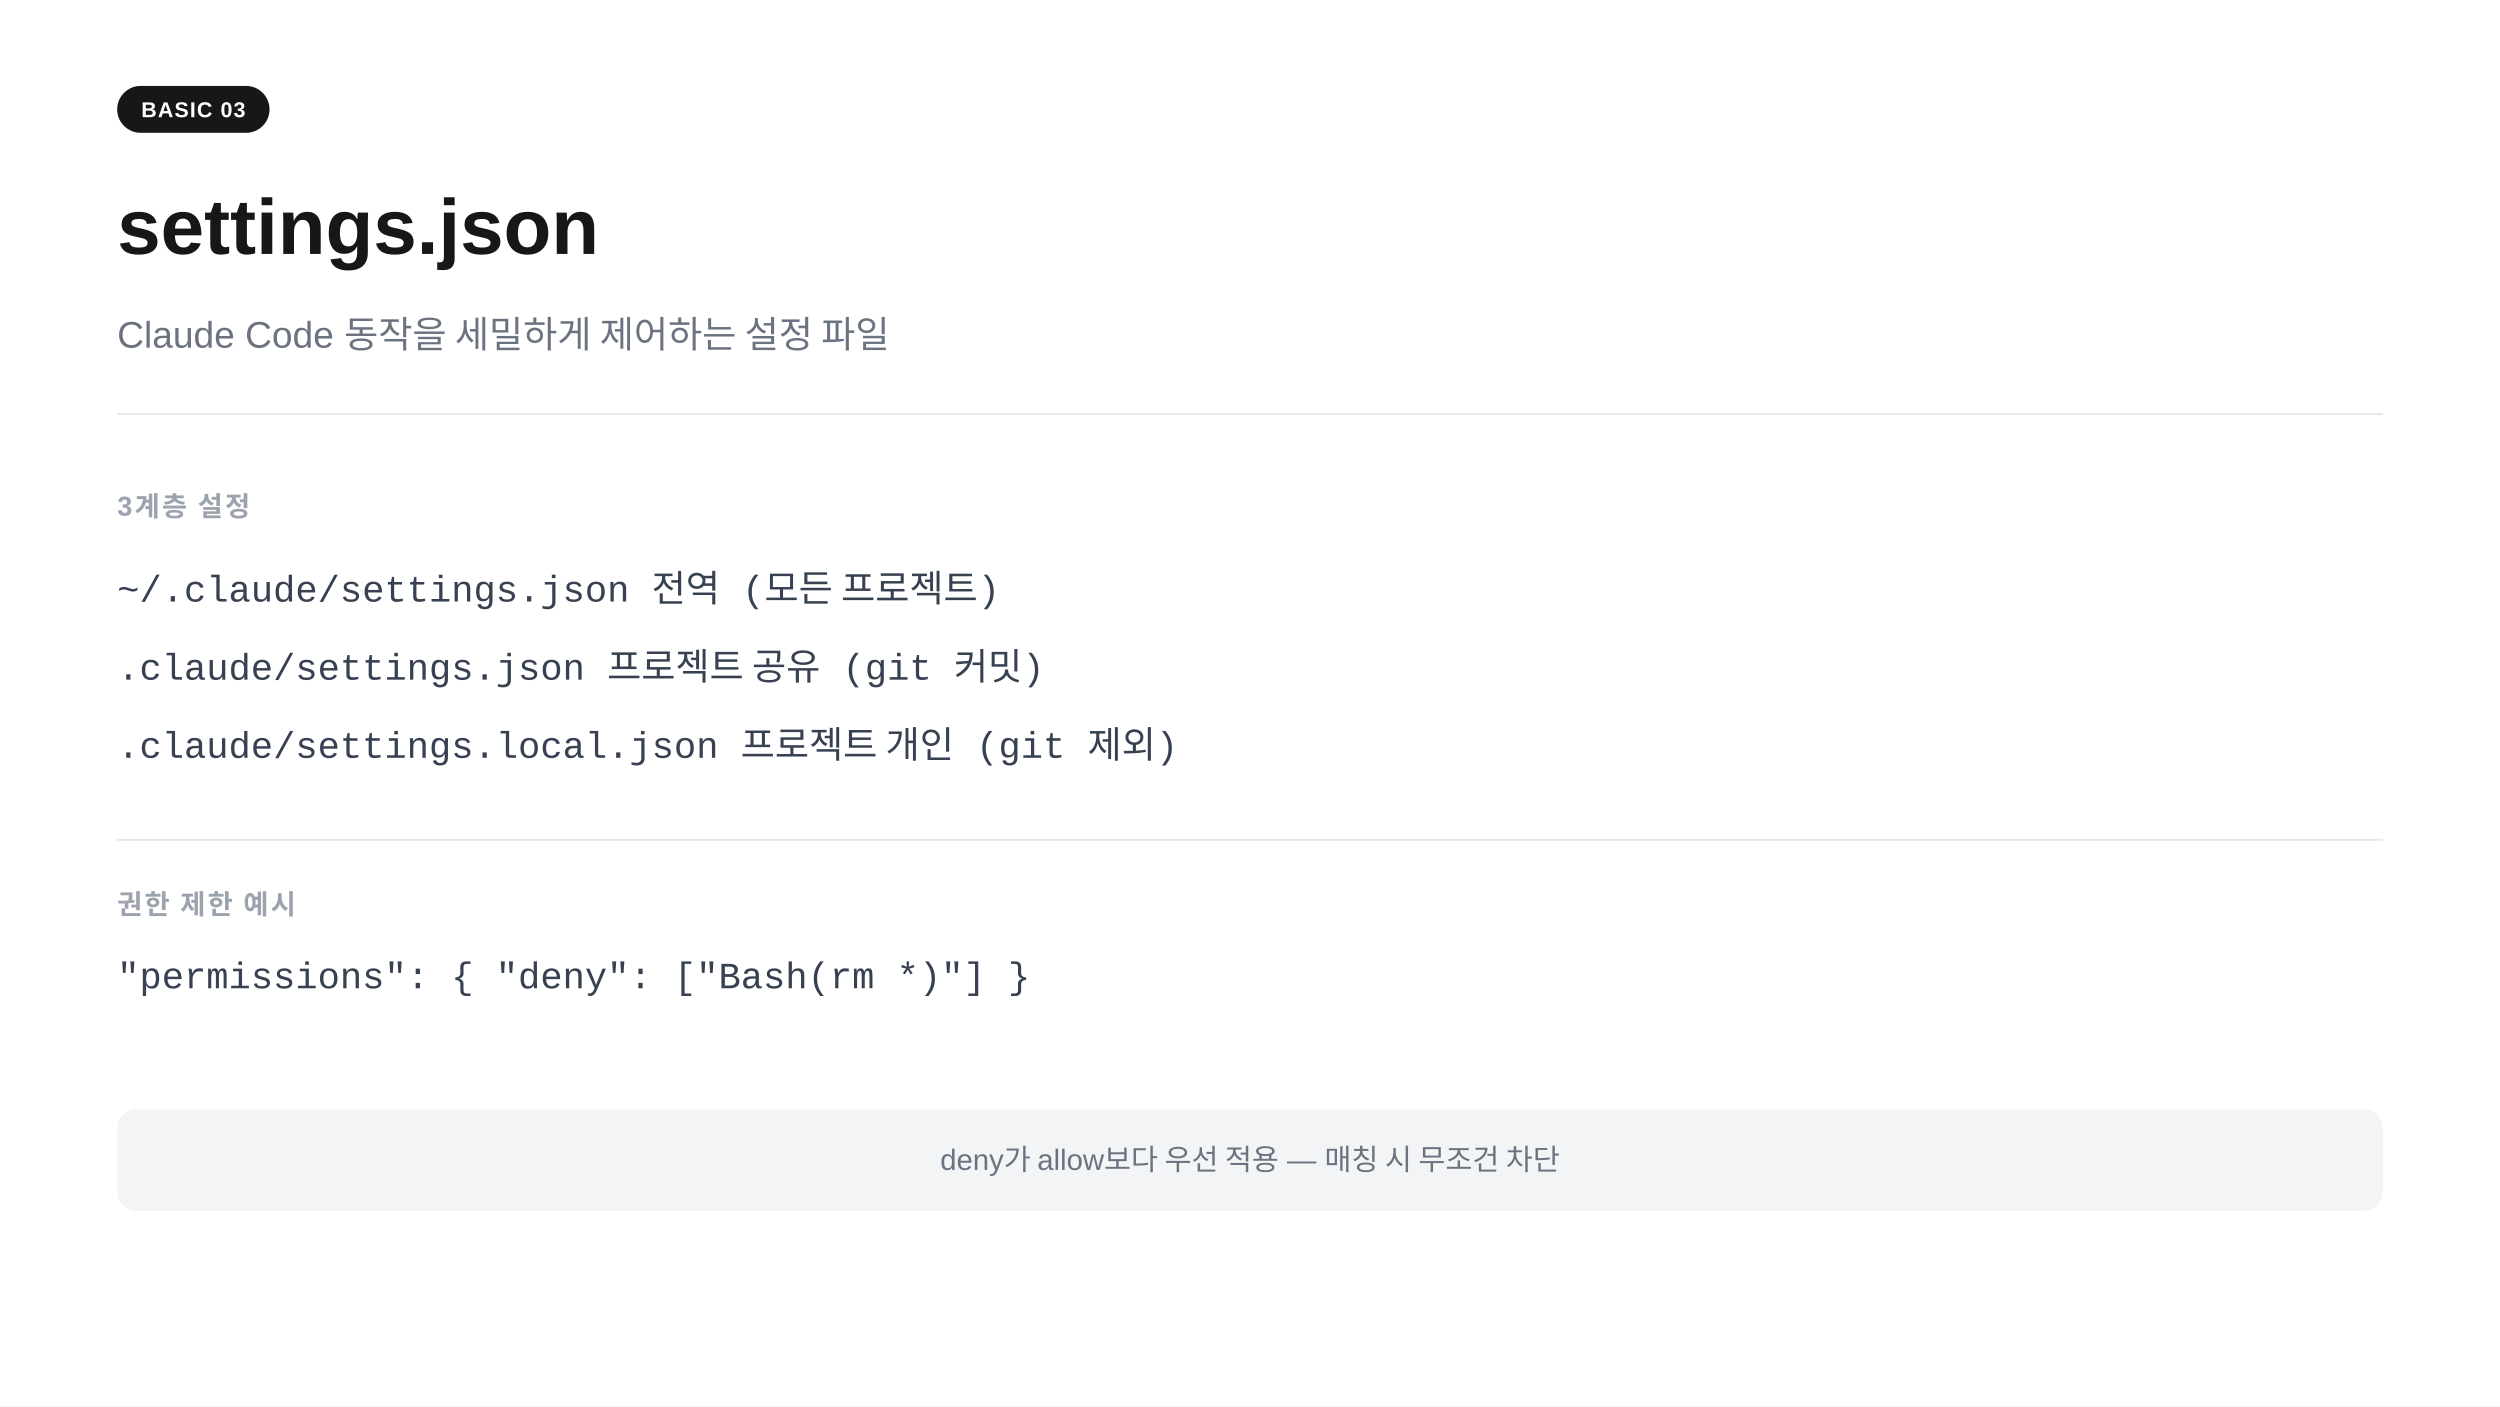
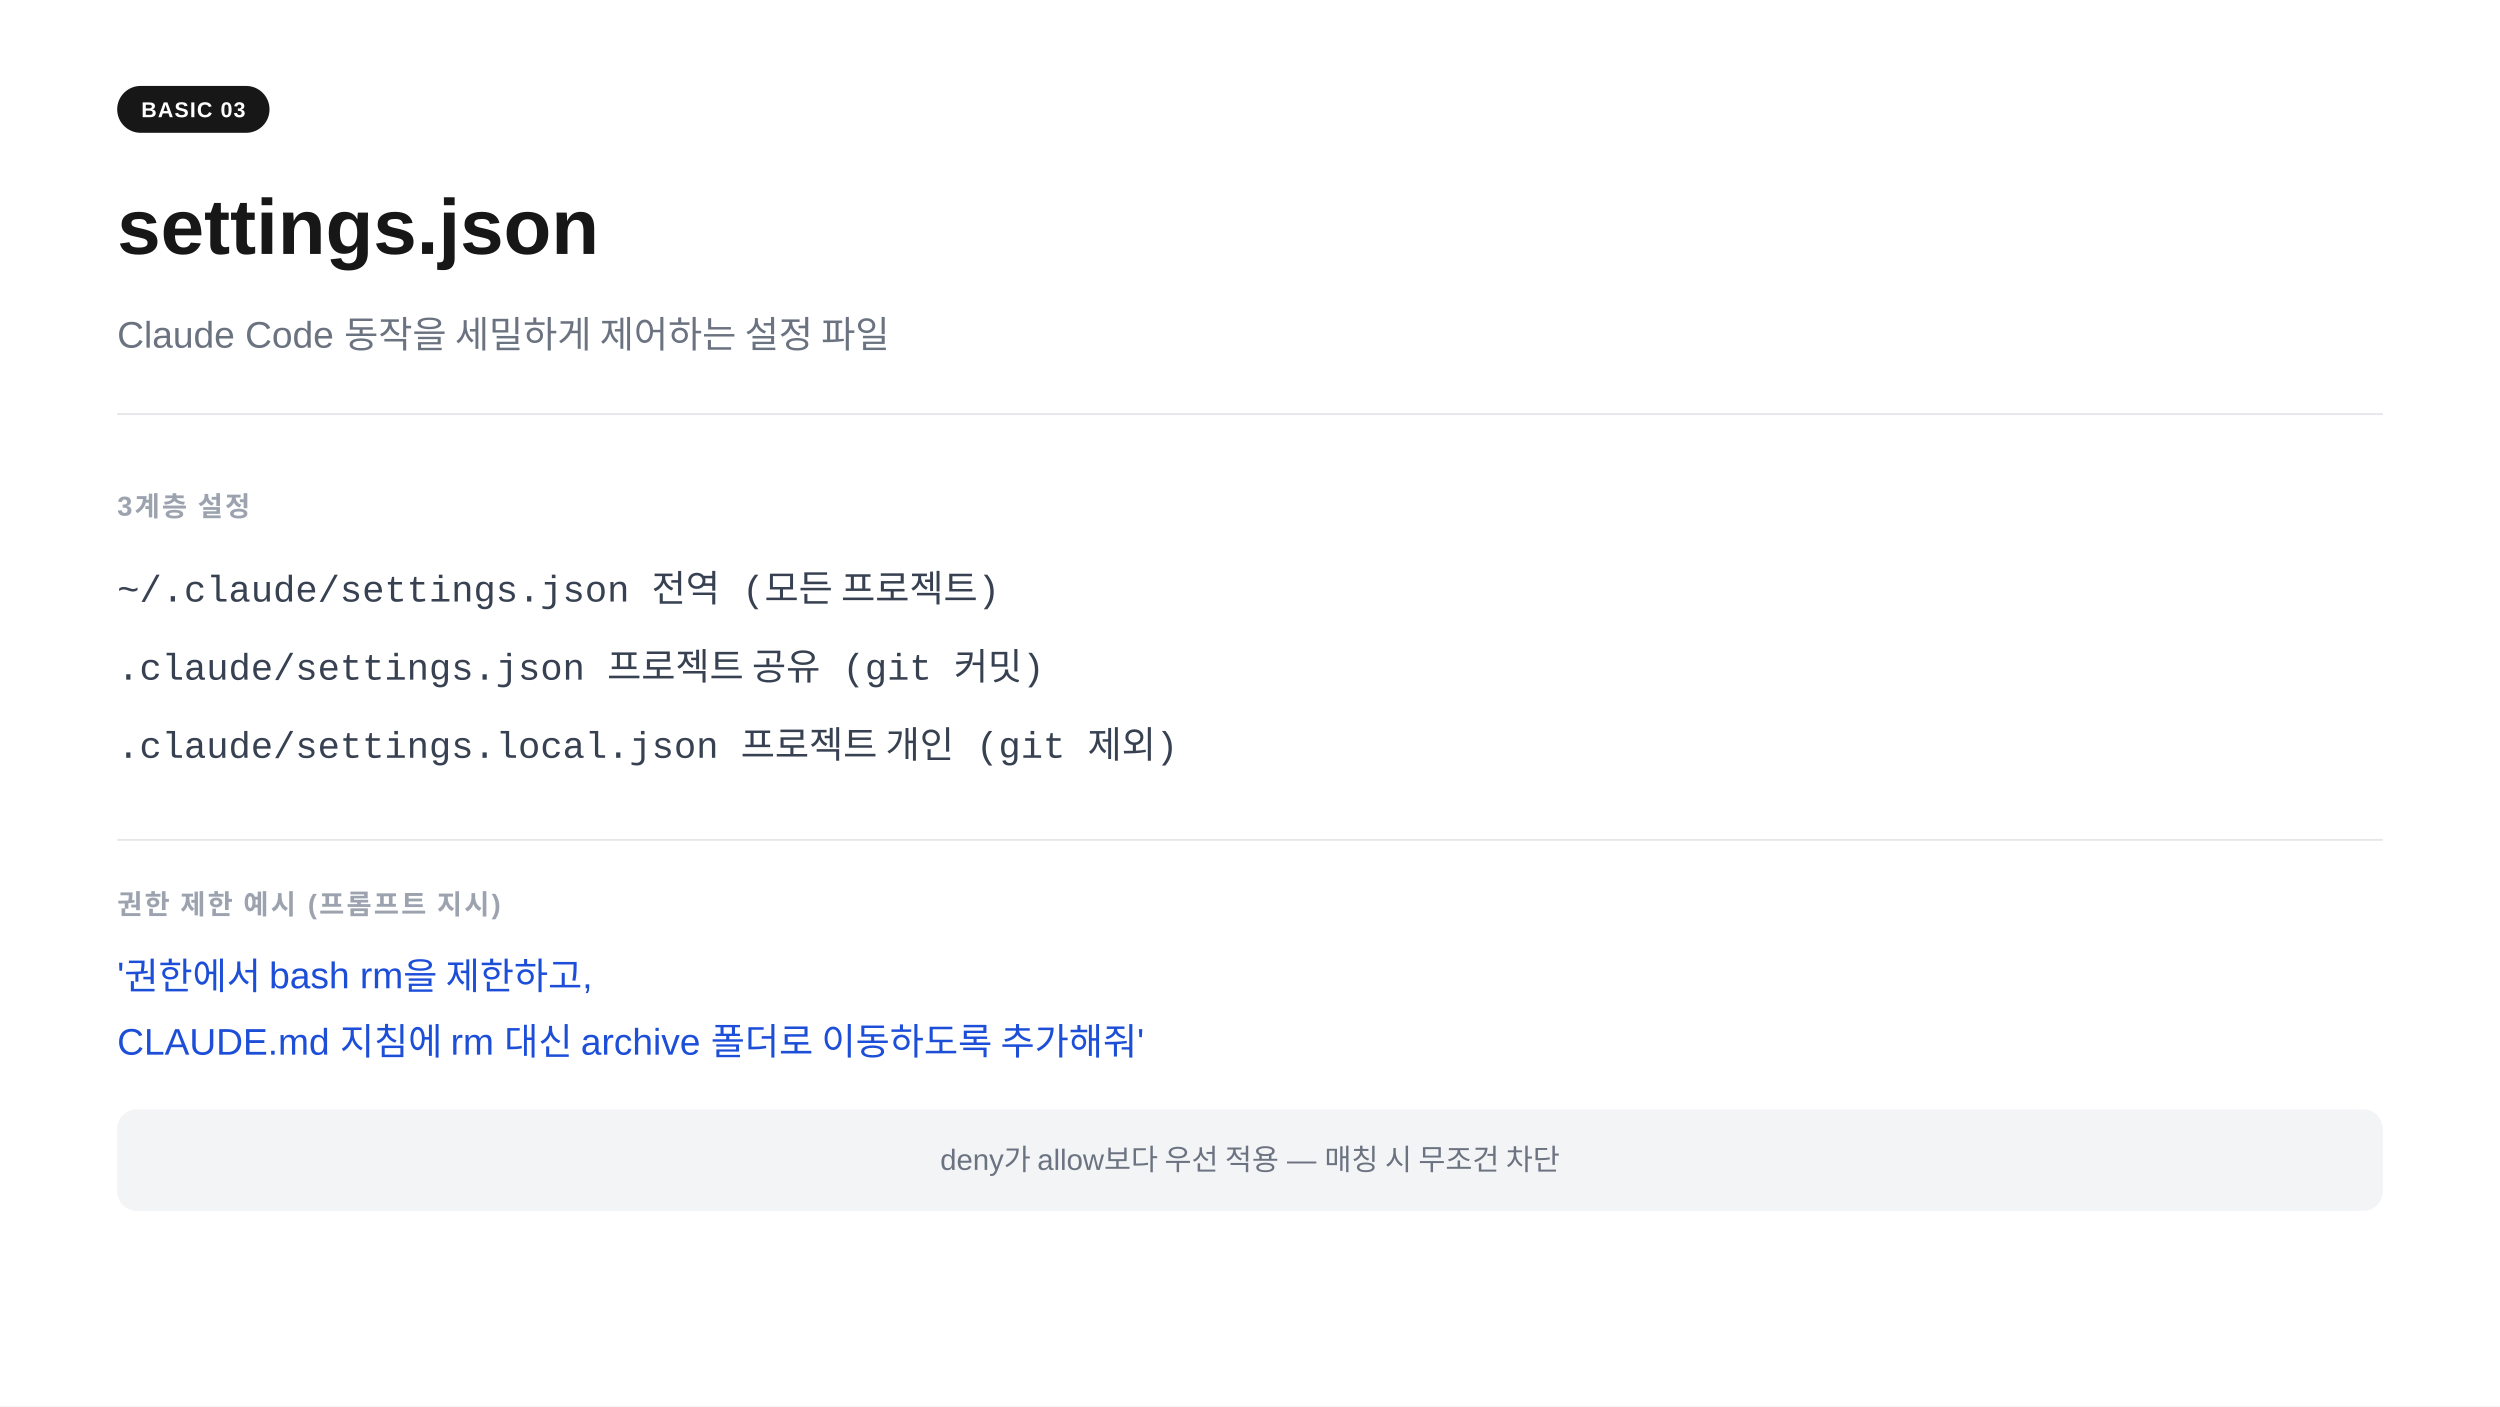
<svg xmlns="http://www.w3.org/2000/svg" width="1280" height="720" viewBox="0 0 1280 720">
  <rect width="1280" height="720" fill="#ffffff" />
  <rect x="60" y="44" width="78" height="24" rx="12" fill="#171717" />
  <text x="99" y="60" text-anchor="middle" font-family="-apple-system,BlinkMacSystemFont,'Segoe UI',Arial,sans-serif" font-size="11" font-weight="700" fill="#ffffff" letter-spacing="0.05em">BASIC 03</text>
  <text x="60" y="130" font-family="-apple-system,BlinkMacSystemFont,'Segoe UI',Arial,sans-serif" font-size="40" font-weight="700" fill="#171717">settings.json</text>
  <text x="60" y="178" font-family="-apple-system,BlinkMacSystemFont,'Segoe UI',Arial,sans-serif" font-size="19" fill="#6b7280">Claude Code 동작을 세밀하게 제어하는 설정 파일</text>
  <line x1="60" y1="212" x2="1220" y2="212" stroke="#e5e7eb" stroke-width="1" />
  <text x="60" y="264" font-family="-apple-system,BlinkMacSystemFont,'Segoe UI',Arial,sans-serif" font-size="14" font-weight="600" fill="#9ca3af" letter-spacing="0.08em">3계층 설정</text>
  <text x="60" y="308" font-family="'Courier New',Courier,monospace" font-size="19" fill="#374151">~/.claude/settings.json          전역  (모든 프로젝트)</text>
  <text x="60" y="348" font-family="'Courier New',Courier,monospace" font-size="19" fill="#374151">.claude/settings.json             프로젝트 공유  (git 커밋)</text>
  <text x="60" y="388" font-family="'Courier New',Courier,monospace" font-size="19" fill="#374151">.claude/settings.local.json    프로젝트 개인  (git 제외)</text>
  <line x1="60" y1="430" x2="1220" y2="430" stroke="#e5e7eb" stroke-width="1" />
-   <text x="60" y="468" font-family="-apple-system,BlinkMacSystemFont,'Segoe UI',Arial,sans-serif" font-size="14" font-weight="600" fill="#9ca3af" letter-spacing="0.08em">권한 제한 예시</text>
-   <text x="60" y="506" font-family="'Courier New',Courier,monospace" font-size="19" fill="#374151">"permissions": { "deny": ["Bash(rm *)"] }</text>
+   <text x="60" y="468" font-family="-apple-system,BlinkMacSystemFont,'Segoe UI',Arial,sans-serif" font-size="14" font-weight="600" fill="#9ca3af" letter-spacing="0.08em">권한 제한 예시  (프롬프트 지시)</text>
+   <text x="60" y="506" font-family="-apple-system,BlinkMacSystemFont,'Segoe UI',Arial,sans-serif" font-size="19" fill="#1d4ed8">'권한에서 bash rm을 제한하고,</text>
+   <text x="60" y="540" font-family="-apple-system,BlinkMacSystemFont,'Segoe UI',Arial,sans-serif" font-size="19" fill="#1d4ed8"> CLAUDE.md 지침에 rm 대신 archive 폴더로 이동하도록 추가해줘'</text>
  <rect x="60" y="568" width="1160" height="52" rx="10" fill="#f3f4f6" />
  <text x="640" y="599" text-anchor="middle" font-family="-apple-system,BlinkMacSystemFont,'Segoe UI',Arial,sans-serif" font-size="15" fill="#6b7280">deny가 allow보다 우선 적용 — 매칭 시 무조건 차단</text>
</svg>
